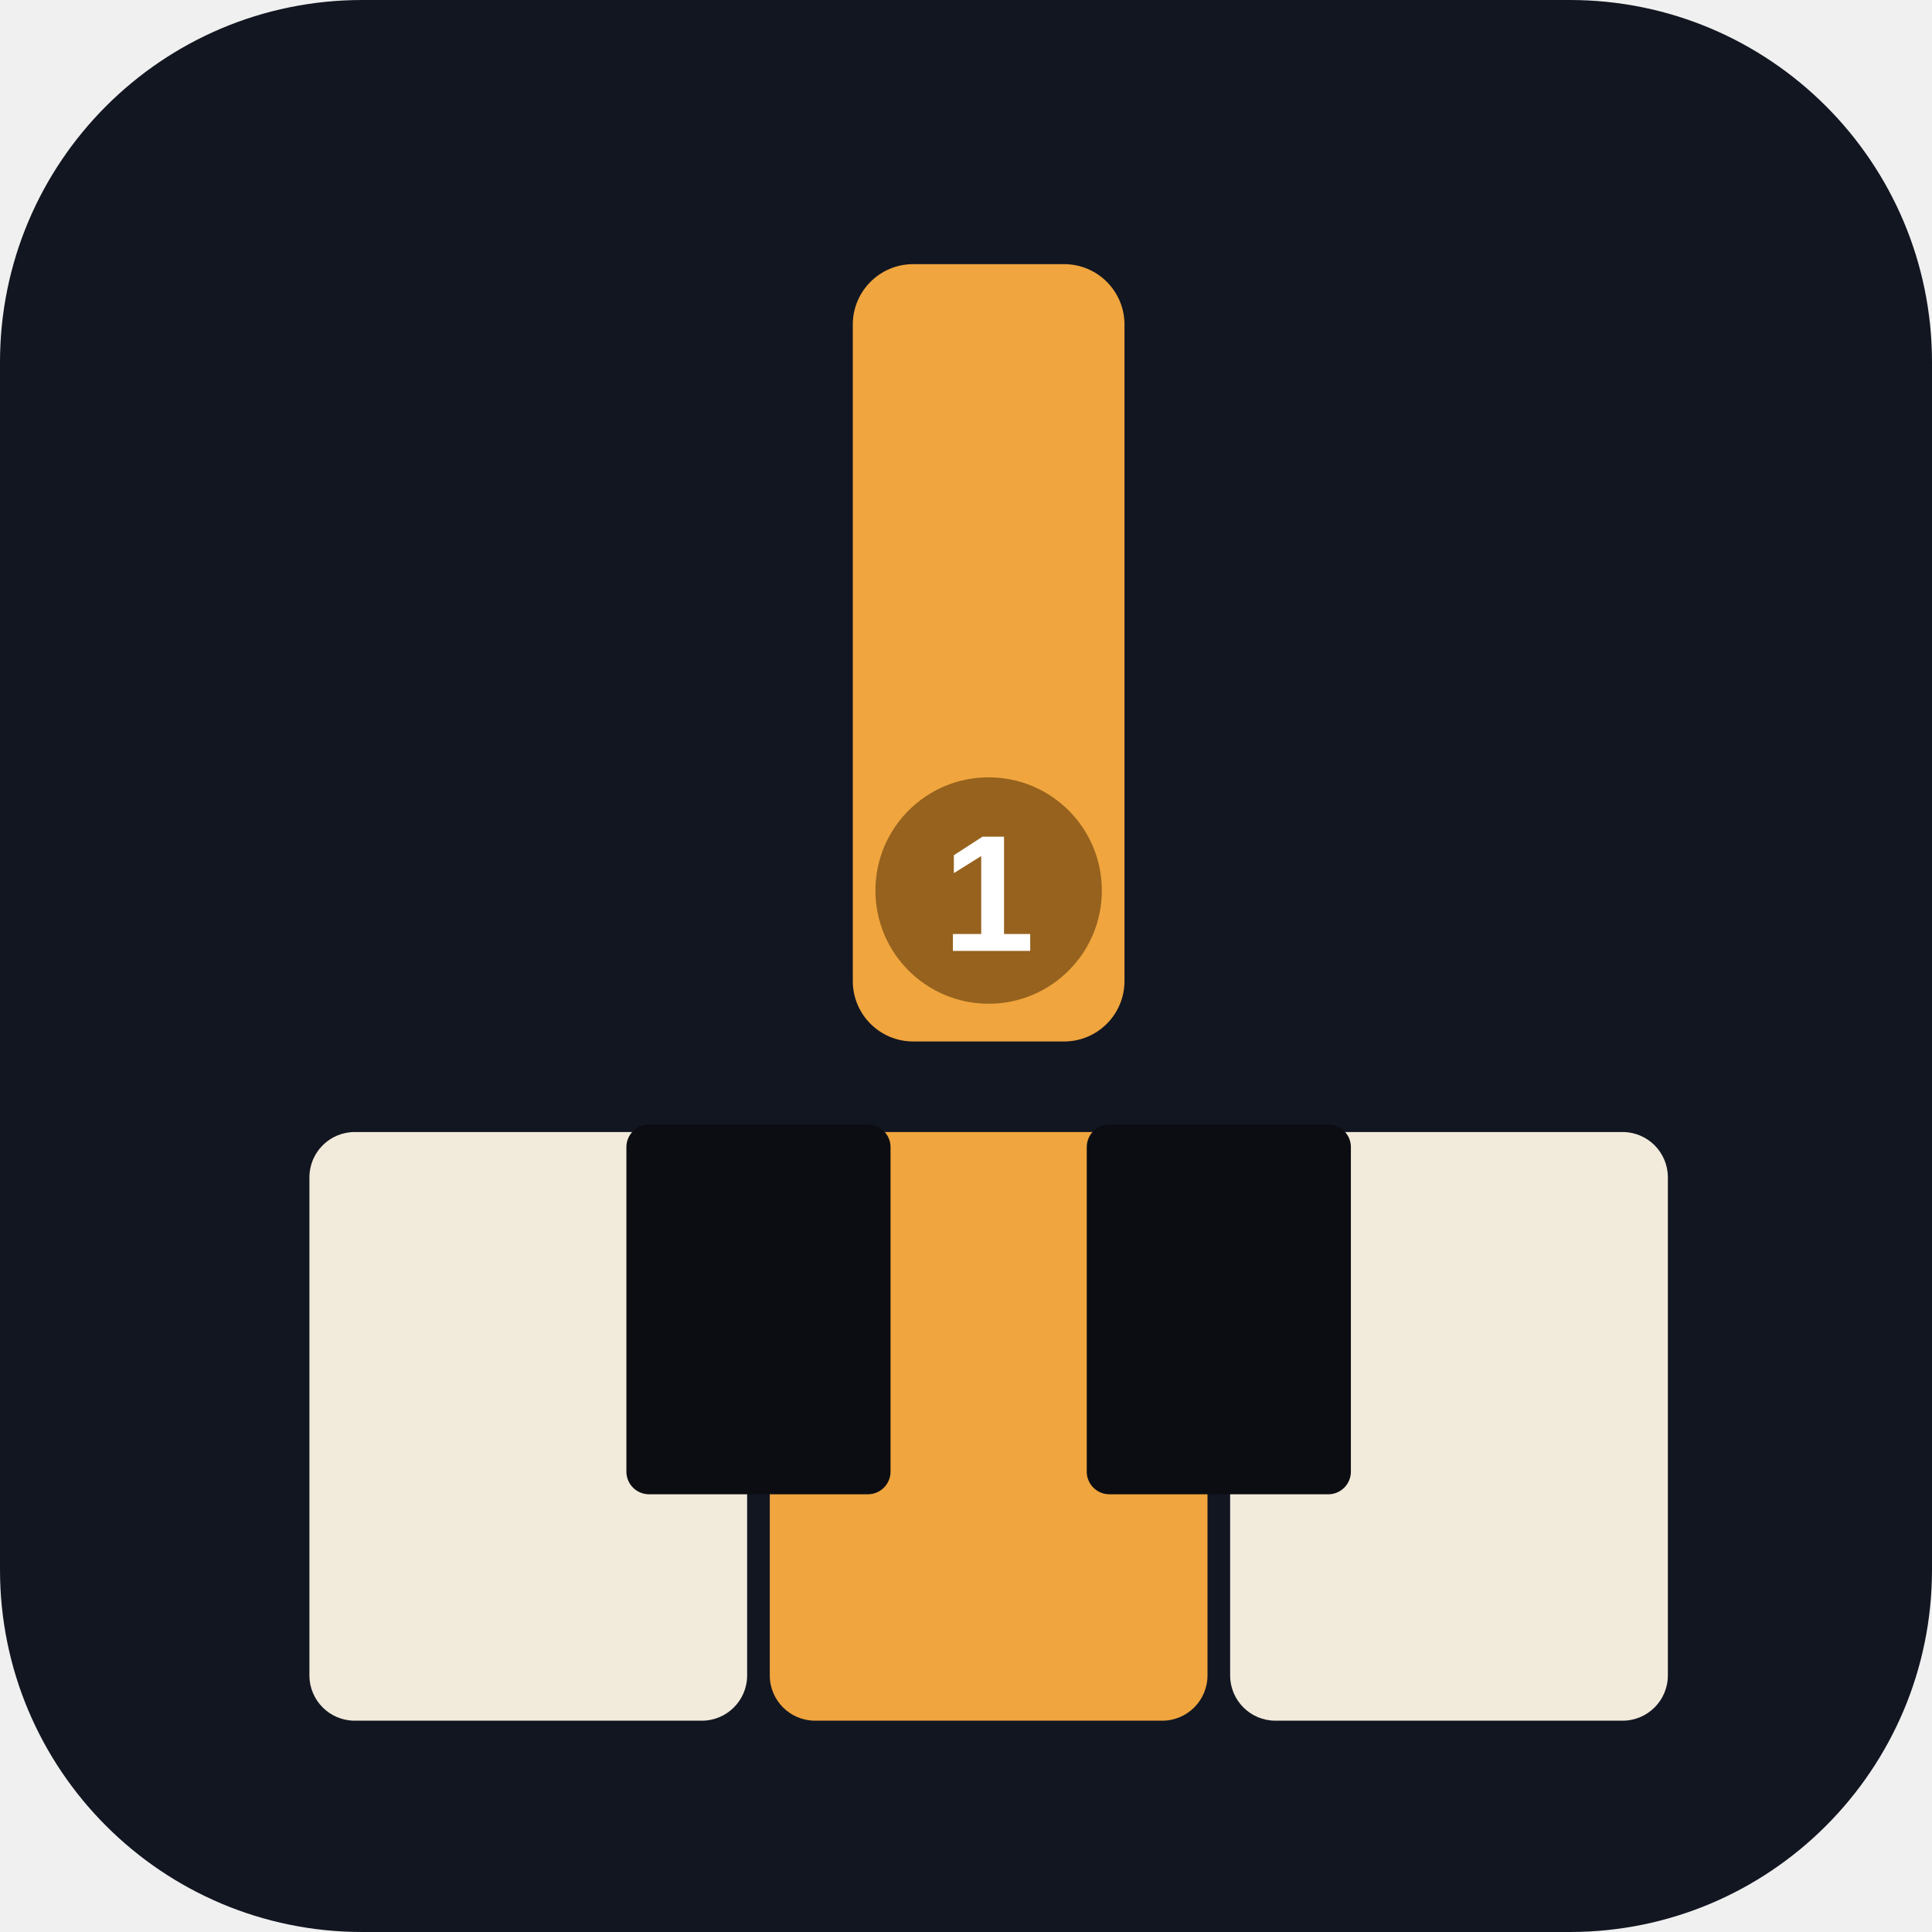
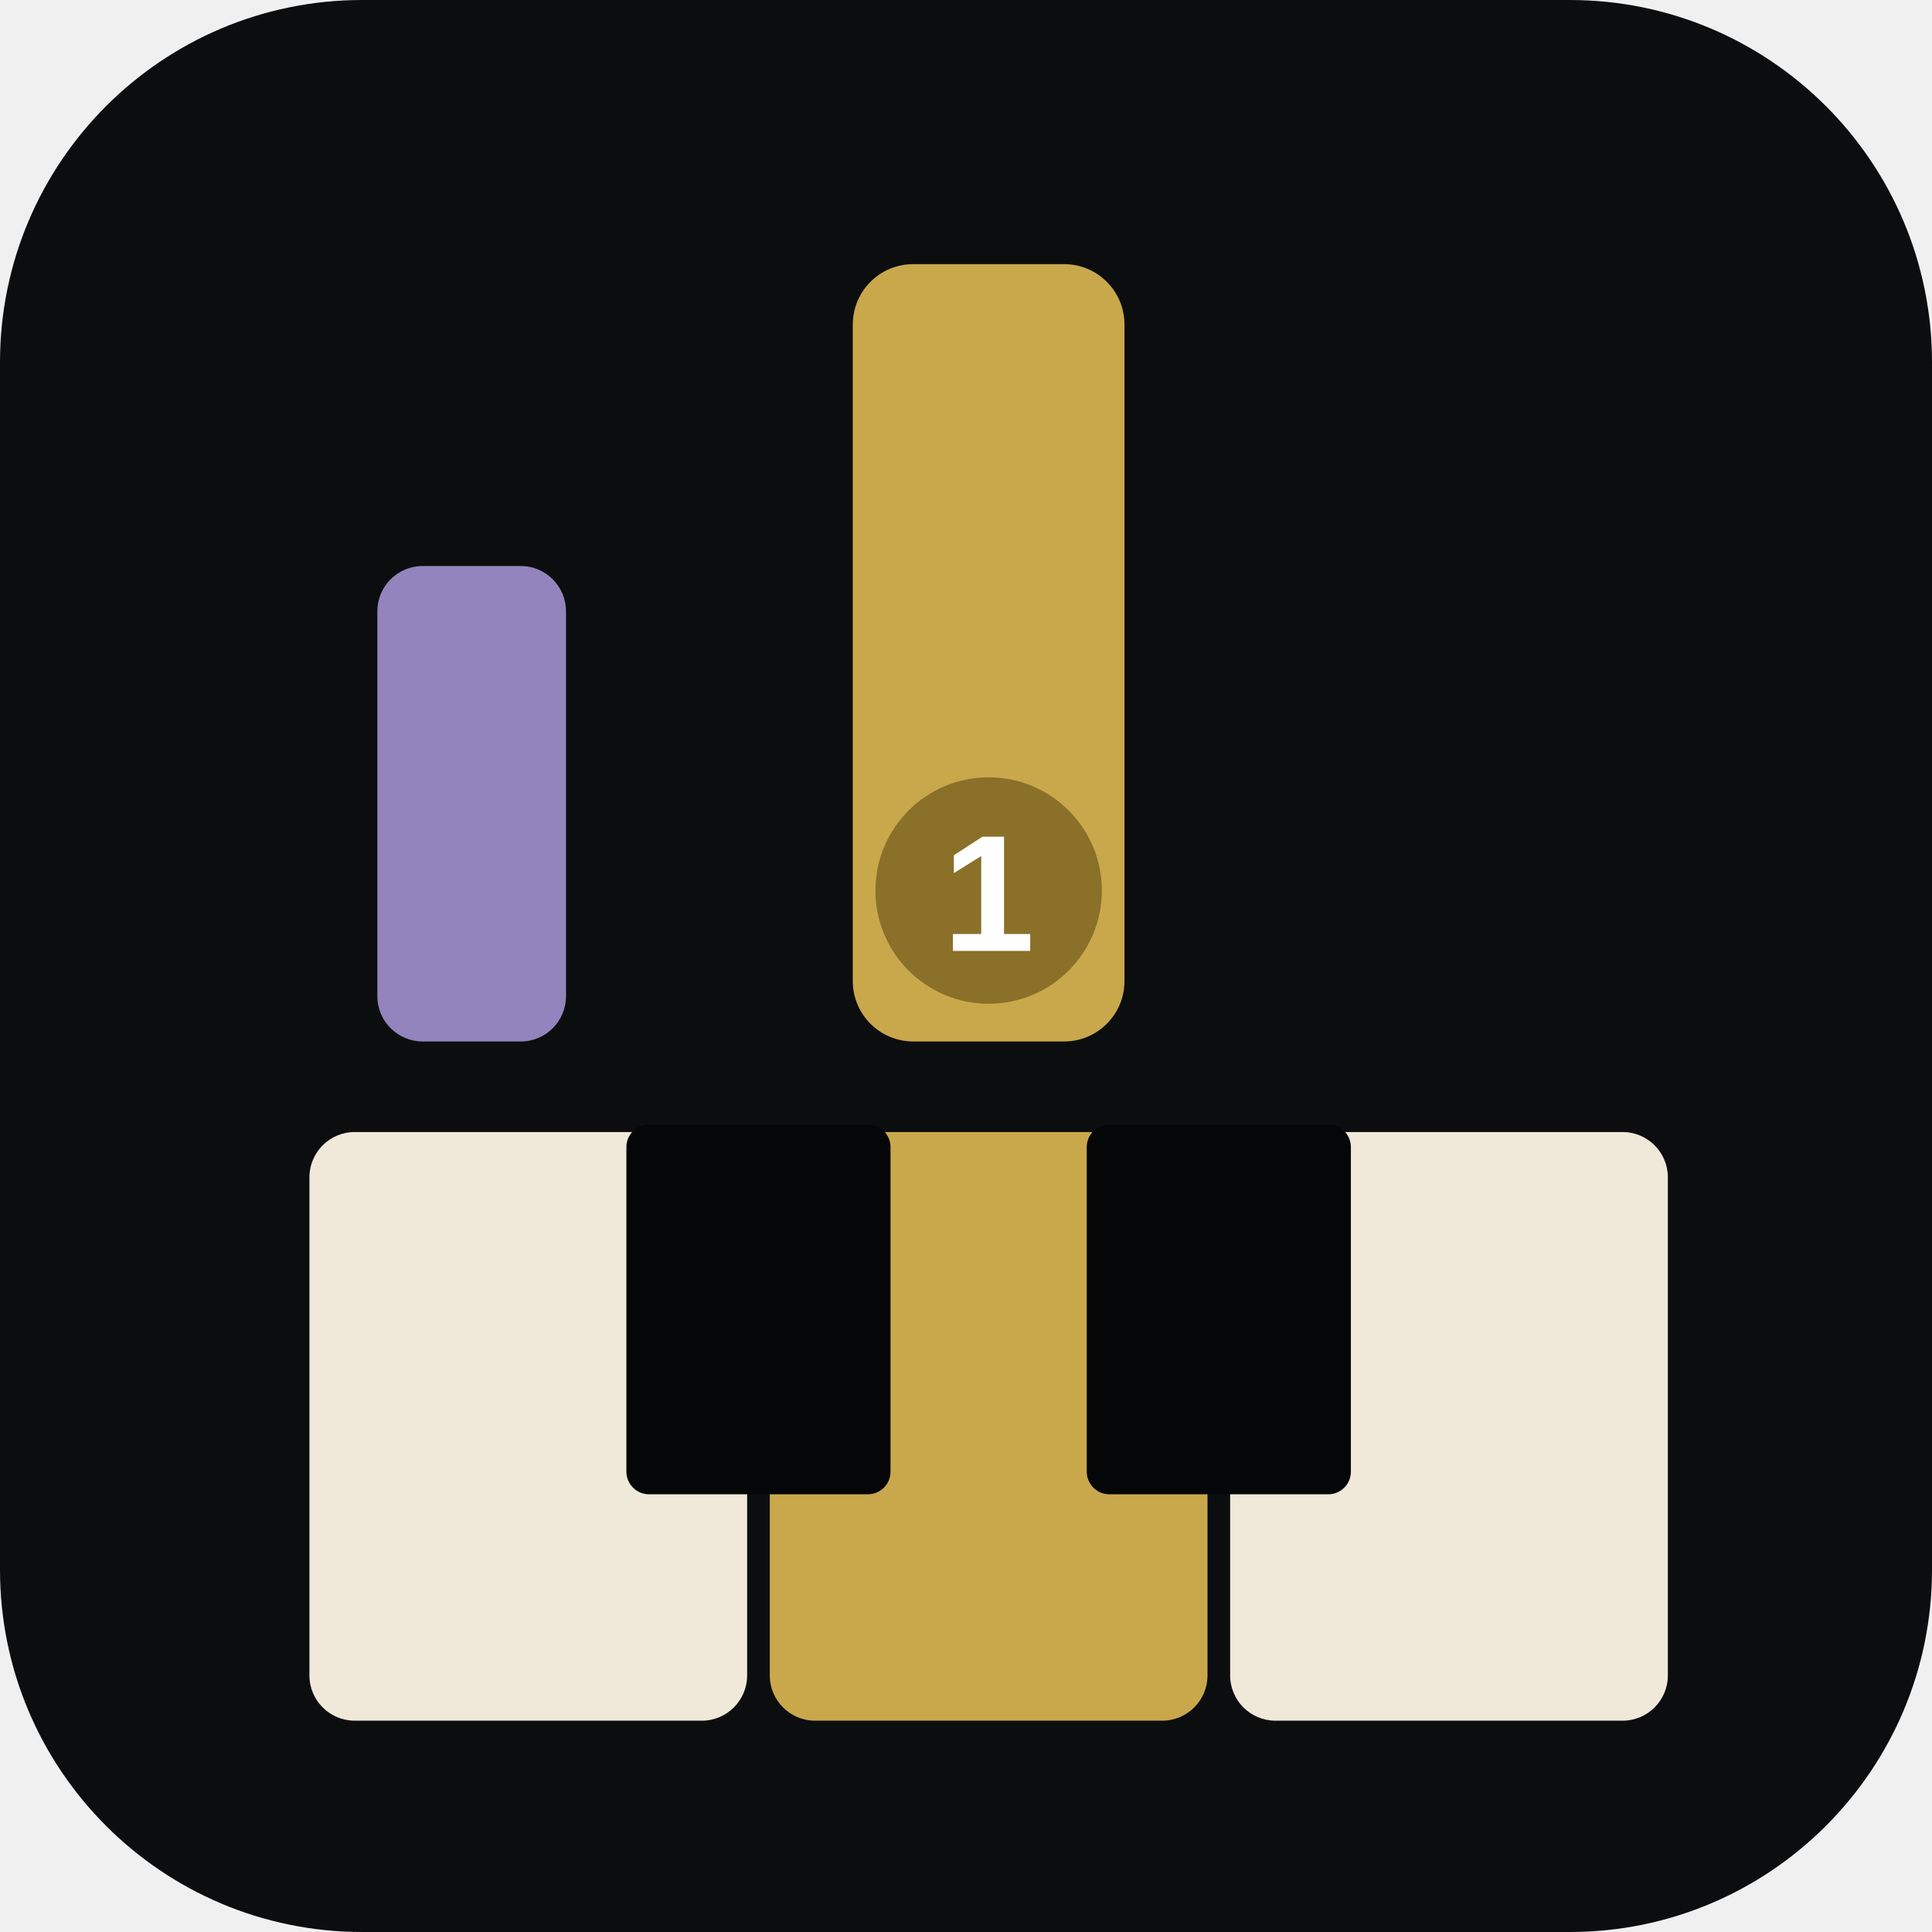
<svg xmlns="http://www.w3.org/2000/svg" viewBox="0 0 512 512">
-   <rect width="512" height="512" rx="96" fill="#121621" />
-   <rect x="82" y="300" width="116" height="156" rx="12" fill="#f2ebdc" />
-   <rect x="204" y="300" width="116" height="156" rx="12" fill="#f0a53e" />
-   <rect x="326" y="300" width="116" height="156" rx="12" fill="#f2ebdc" />
-   <rect x="166" y="298" width="70" height="98" rx="6" fill="#0b0d12" />
-   <rect x="288" y="298" width="70" height="98" rx="6" fill="#0b0d12" />
-   <rect x="226" y="70" width="72" height="206" rx="16" fill="#f0a53e" />
-   <circle cx="262" cy="236" r="30" fill="#96621e" />
+   <rect width="512" height="512" rx="96" fill="#0b0d0f" />
+   <rect x="82" y="300" width="116" height="156" rx="12" fill="#f0e8d8" />
+   <rect x="204" y="300" width="116" height="156" rx="12" fill="#c9a84c" />
+   <rect x="326" y="300" width="116" height="156" rx="12" fill="#f0e8d8" />
+   <rect x="166" y="298" width="70" height="98" rx="6" fill="#050607" />
+   <rect x="288" y="298" width="70" height="98" rx="6" fill="#050607" />
+   <rect x="100" y="150" width="50" height="126" rx="12" fill="#9384bd" />
+   <rect x="226" y="70" width="72" height="206" rx="16" fill="#c9a84c" />
+   <circle cx="262" cy="236" r="30" fill="#8a7028" />
  <text x="262" y="252" font-family="Arial,sans-serif" font-weight="700" font-size="44" fill="#fff" text-anchor="middle">1</text>
</svg>
